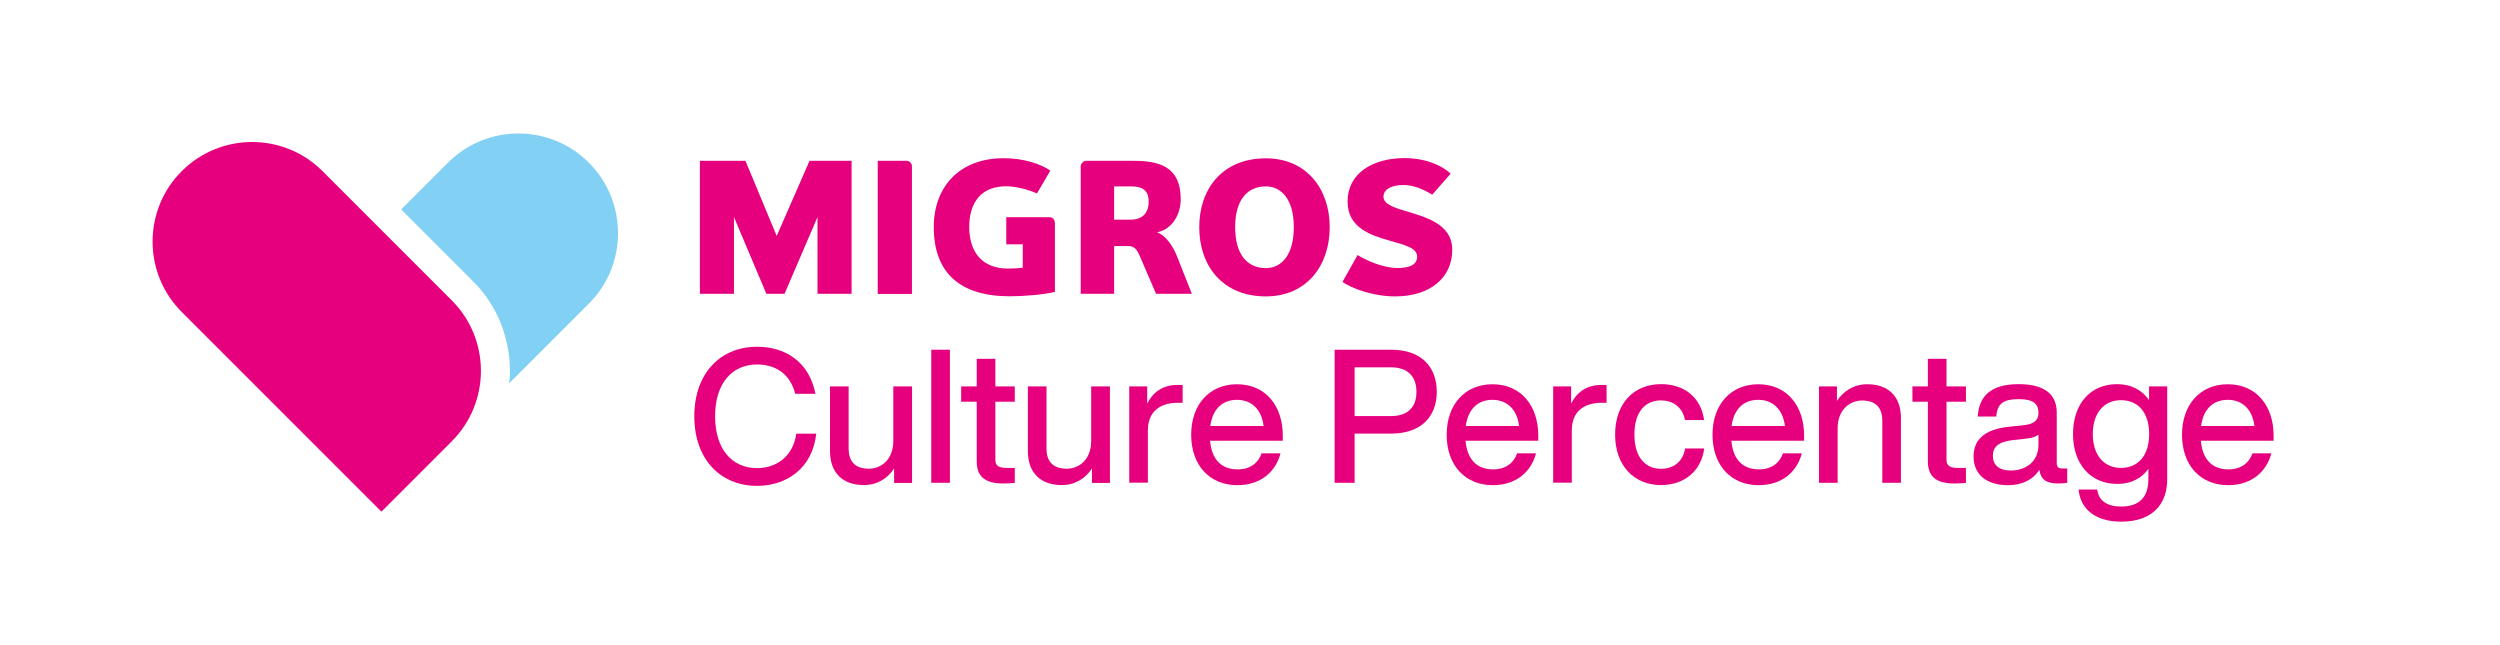
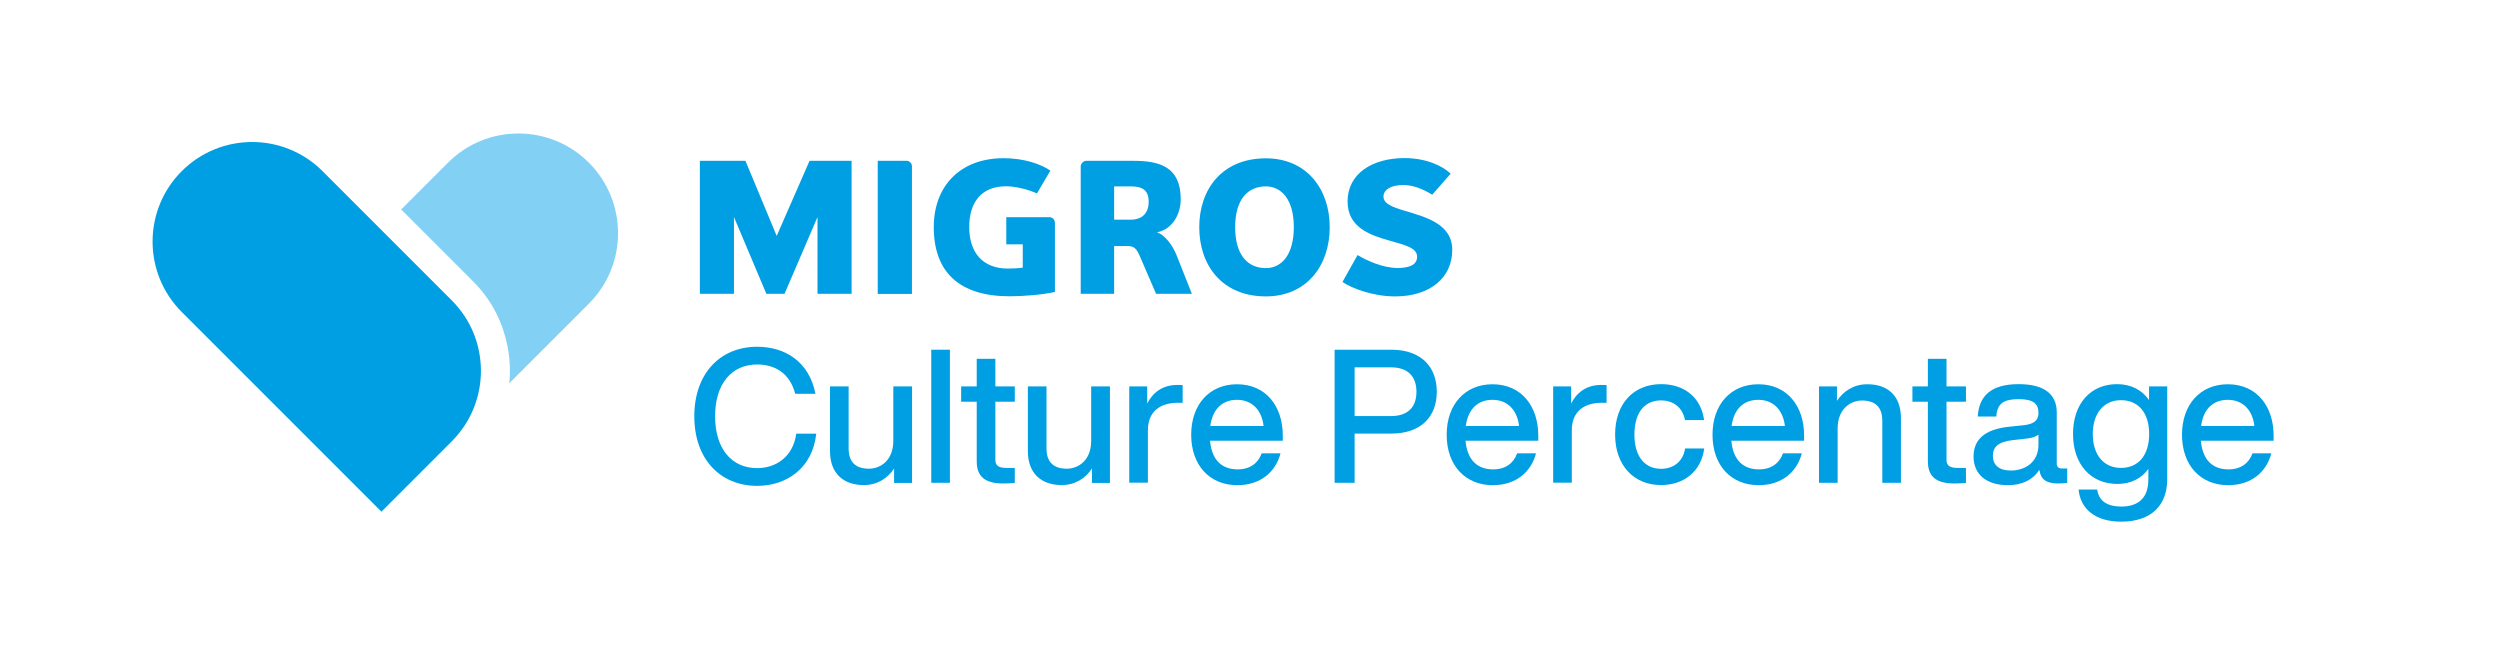
<svg xmlns="http://www.w3.org/2000/svg" version="1.1" id="Ebene_1" x="0px" y="0px" viewBox="0 0 2199.7 566.8" style="enable-background:new 0 0 2199.7 566.8;" xml:space="preserve">
  <style type="text/css">
- 	.st0{fill:#E6007E;}
+ 	.st0{fill:#009fe3;}
	.st1{fill:#83D0F5;}
</style>
  <g>
    <path class="st0" d="M610.9,366.3c0-37.8,22.9-61.2,55.3-61.2c24.3,0,45.7,12.8,51.3,41.4h-17.8c-4.8-18.6-18.4-25.8-33.5-25.8   c-22.4,0-37,16.9-37,45.6c0,28.6,14.6,45.6,37,45.6c16,0,31.6-9.5,34.4-30.3h17.6c-3.3,30.8-26.6,45.9-52,45.9   C633.9,427.5,610.9,404.1,610.9,366.3z" />
    <path class="st0" d="M802.5,340v84.9h-15.8v-12.7c-5.4,8.4-14.6,14.6-26.6,14.6c-18.3,0-29.8-10.5-29.8-29.9V340h16.4v54.6   c0,12.2,6.4,17.8,17.9,17.8c10.2,0,21.4-7.4,21.4-24.5V340H802.5z" />
    <path class="st0" d="M819.4,307.7h16.4v117.1h-16.4V307.7z" />
    <path class="st0" d="M875.8,353.5v51c0,4.9,2.5,7.2,9.7,7.2h7.4v13.2c-3.6,0.3-7.1,0.5-10,0.5c-15.3,0-23.5-5.3-23.5-19.4v-52.5   h-13.7V340h13.7v-24.3h16.4V340h17.1v13.5H875.8z" />
    <path class="st0" d="M976.6,340v84.9h-15.8v-12.7c-5.4,8.4-14.6,14.6-26.6,14.6c-18.3,0-29.8-10.5-29.8-29.9V340h16.4v54.6   c0,12.2,6.4,17.8,17.9,17.8c10.2,0,21.4-7.4,21.4-24.5V340H976.6z" />
    <path class="st0" d="M1040.6,338.8v15.6h-4.1c-16.3,0-26.5,8.1-26.5,24.3v46h-16.4V340h15.8v15.1c4.6-9.2,13-16.4,26.5-16.4   C1037.3,338.7,1038.8,338.7,1040.6,338.8z" />
    <path class="st0" d="M1128.7,387.8h-64c1.5,17.3,10.7,25.2,24.3,25.2c11,0,18.1-5.6,21.1-14.1h16.6c-4.3,16.4-17.6,28-38,28   c-24,0-40.6-17.1-40.6-44.4c0-26.6,16.1-44.4,40.3-44.4c25.7,0,40.3,19.6,40.3,45.1V387.8z M1064.9,374.8h46.9   c-1.5-13.2-9.5-23-23.4-23C1076.1,351.8,1067.1,359.2,1064.9,374.8z" />
    <path class="st0" d="M1264.2,344.7c0,21.7-13.6,36.8-40.1,36.8h-32.2v43.3h-17.6V307.7h49.8   C1250.6,307.7,1264.2,322.9,1264.2,344.7z M1246.3,344.7c0-13.6-7.7-21.5-22.5-21.5h-31.9v42.9h31.9   C1238.6,366.1,1246.3,358.4,1246.3,344.7z" />
    <path class="st0" d="M1353.5,387.8h-64c1.5,17.3,10.7,25.2,24.3,25.2c11,0,18.1-5.6,21.1-14.1h16.6c-4.3,16.4-17.6,28-38,28   c-24,0-40.6-17.1-40.6-44.4c0-26.6,16.1-44.4,40.3-44.4c25.7,0,40.3,19.6,40.3,45.1V387.8z M1289.7,374.8h46.9   c-1.5-13.2-9.5-23-23.4-23C1300.9,351.8,1291.9,359.2,1289.7,374.8z" />
    <path class="st0" d="M1413.6,338.8v15.6h-4.1c-16.3,0-26.5,8.1-26.5,24.3v46h-16.4V340h15.8v15.1c4.6-9.2,13-16.4,26.5-16.4   C1410.3,338.7,1411.7,338.7,1413.6,338.8z" />
    <path class="st0" d="M1421.1,382.4c0-27.1,16.1-44.4,40.5-44.4c21.1,0,35.2,12.3,37.8,31.6h-16.8c-2.3-11.8-11-17.3-21.1-17.3   c-13.5,0-23.4,9.5-23.4,30.1c0,20.6,10.2,30.1,23.4,30.1c10.2,0,19.2-5.6,21.2-17.9h16.8c-2.6,20.1-17.8,32.2-38,32.2   C1437.6,426.8,1421.1,409.5,1421.1,382.4z" />
    <path class="st0" d="M1587.4,387.8h-64c1.5,17.3,10.7,25.2,24.3,25.2c11,0,18.1-5.6,21.1-14.1h16.6c-4.3,16.4-17.6,28-38,28   c-24,0-40.6-17.1-40.6-44.4c0-26.6,16.1-44.4,40.3-44.4c25.7,0,40.3,19.6,40.3,45.1V387.8z M1523.6,374.8h46.9   c-1.5-13.2-9.5-23-23.4-23C1534.8,351.8,1525.7,359.2,1523.6,374.8z" />
    <path class="st0" d="M1672.6,367.9v56.9h-16.4v-54.6c0-12.2-6.4-17.8-17.9-17.8c-10,0-21.4,7.4-21.4,24.5v47.9h-16.4V340h15.8v12.7   c5.6-8.4,14.6-14.6,26.6-14.6C1661.2,338,1672.6,348.5,1672.6,367.9z" />
    <path class="st0" d="M1712.7,353.5v51c0,4.9,2.5,7.2,9.7,7.2h7.4v13.2c-3.6,0.3-7.1,0.5-10,0.5c-15.3,0-23.5-5.3-23.5-19.4v-52.5   h-13.6V340h13.6v-24.3h16.4V340h17.1v13.5H1712.7z" />
    <path class="st0" d="M1818.9,412.2v12.7c-2.5,0.3-5.4,0.5-8.1,0.5c-10.5,0-15.3-3.8-16.4-12c-5.8,8.9-15.3,13.5-27.6,13.5   c-18.3,0-30.3-8.9-30.3-25.2c0-13.7,8.2-24,31.9-26.3l12.5-1.3c8.2-1,12.7-3.8,12.7-10.7c0-7.9-4.1-12.2-17.4-12.2   s-18.9,3.8-19.7,15.3h-16.3c1-17.1,10.5-28.5,36-28.5c24.3,0,33.5,10.2,33.5,25v44.9c0,2.6,1.3,4.3,4.6,4.3H1818.9z M1793.6,391.3   v-8.9c-2.5,2-5.9,3-10.5,3.5l-11.8,1.3c-13.7,1.6-17.8,6.4-17.8,14c0,7.7,5.1,12.8,15.8,12.8C1781.3,414,1793.6,407.2,1793.6,391.3   z" />
    <path class="st0" d="M1906.9,340v81.7c0,22.2-13.3,37.3-40.5,37.3c-23,0-35.9-11.3-37.5-28.3h16.4c1.3,10,8.7,15,21.2,15   c15.5,0,23.8-8.1,23.8-23.7v-9.4c-6.1,8.4-15.3,13.2-27.3,13.2c-23.5,0-39-17.4-39-43.9c0-26.6,15.3-43.9,38.8-43.9   c12.5,0,22,5.3,28.1,14v-12H1906.9z M1891,381.9c0-18.9-9.7-29.8-24.8-29.8c-15.1,0-24.8,11.5-24.8,29.8c0,18.4,9.7,29.8,24.8,29.8   C1881.3,411.7,1891,400.8,1891,381.9z" />
    <path class="st0" d="M2000.5,387.8h-64c1.5,17.3,10.7,25.2,24.3,25.2c11,0,18.1-5.6,21.1-14.1h16.6c-4.3,16.4-17.6,28-38,28   c-24,0-40.6-17.1-40.6-44.4c0-26.6,16.1-44.4,40.3-44.4c25.7,0,40.3,19.6,40.3,45.1V387.8z M1936.7,374.8h46.9   c-1.5-13.2-9.5-23-23.4-23C1947.9,351.8,1938.8,359.2,1936.7,374.8z" />
  </g>
  <polygon class="st0" points="719.3,258.5 719.3,191 690.3,258.5 674.3,258.5 645.8,191 645.8,258.5 615.8,258.5 615.8,141.5   655.9,141.5 683.4,207.6 712.3,141.5 749.3,141.5 749.3,258.5 " />
  <g>
    <path class="st0" d="M772.3,258.5v-117h25.6c2.3,0,4.5,2.3,4.5,4.7v112.4H772.3z" />
    <path class="st0" d="M885.5,191.1h38c3,0,4.7,2.5,4.7,5.3v60.5c-10.7,2.4-27.4,3.8-39.9,3.8c-43.7,0-66.7-20.8-66.7-60.9   c0-35.8,23-60.6,61.4-60.6c16.9,0,31.7,4.5,41.2,10.9l-11.8,20.1c-8.2-3.7-19.3-6.3-27.2-6.3c-22.1,0-32.4,14.6-32.4,35.8   c0,22.6,11.9,36.6,34,36.6c4,0,9-0.2,13.1-0.8V215h-14.5V191.1z" />
    <path class="st0" d="M995,164h-14.7v29.3H995c8.8,0,15.7-4.7,15.7-15.8C1010.7,166.3,1003.8,164,995,164 M1017.2,258.5l-13.9-32.2   c-2.8-6.6-4.8-9.8-10.8-9.8h-12.2v42h-29.4V146.2c0-2.4,2.7-4.7,4.6-4.7H997c22.6,0,41.9,4.7,41.9,33.8c0,13-7.2,26.4-20.8,29.1   c6.7,2.3,13.5,11,17.2,20.3l13.4,33.8H1017.2z" />
    <path class="st0" d="M1113.8,164c-15.8,0-27,11.3-27,35.8c0,24.9,11.2,36.1,27,36.1c13.5,0,24.6-11.2,24.6-36.1   C1138.4,175.3,1127.3,164,1113.8,164 M1113.8,260.8c-38.3,0-58.6-27.1-58.6-60.9c0-33.6,20.3-60.6,58.6-60.6   c35.9,0,56.2,27.1,56.2,60.6C1170,233.7,1149.7,260.8,1113.8,260.8" />
    <path class="st0" d="M1227.6,260.8c-19.8,0-38.2-7.1-46.4-12.7l13.3-23.7c7.4,4.5,21.9,11.4,35.3,11.4c7.6,0,17.1-1.5,17.1-9.9   c0-7.9-10.7-10.3-24.7-14.3c-16.9-4.8-36.5-11.6-36.5-34.3c0-24.5,21.7-38.2,50.1-38.2c18.7,0,33.2,6.6,40.6,13.7l-16.2,18.5   c-8-4.8-16.3-8.5-25.5-8.5c-11.1,0-17.4,4.2-17.4,10.3c0,6.1,8,9.2,18.2,12.2c17.9,5.5,42.3,11.2,42.3,34.6   C1277.8,244.2,1258.5,260.8,1227.6,260.8" />
  </g>
  <path class="st1" d="M518.1,143.1L518.1,143.1c-34.2-34.2-89.7-34.2-123.9,0l-41.2,41.2l62,62c38.6,37.5,34,85.1,33,91l70.2-70.2  C552.4,232.9,552.3,177.3,518.1,143.1" />
  <path class="st0" d="M397.5,264.3L283.8,150.6l0,0c-34.2-34.2-89.7-34.2-123.9,0s-34.2,89.7,0,123.9l0,0l175.7,175.7l62-62  C431.7,354,431.7,298.5,397.5,264.3" />
</svg>
